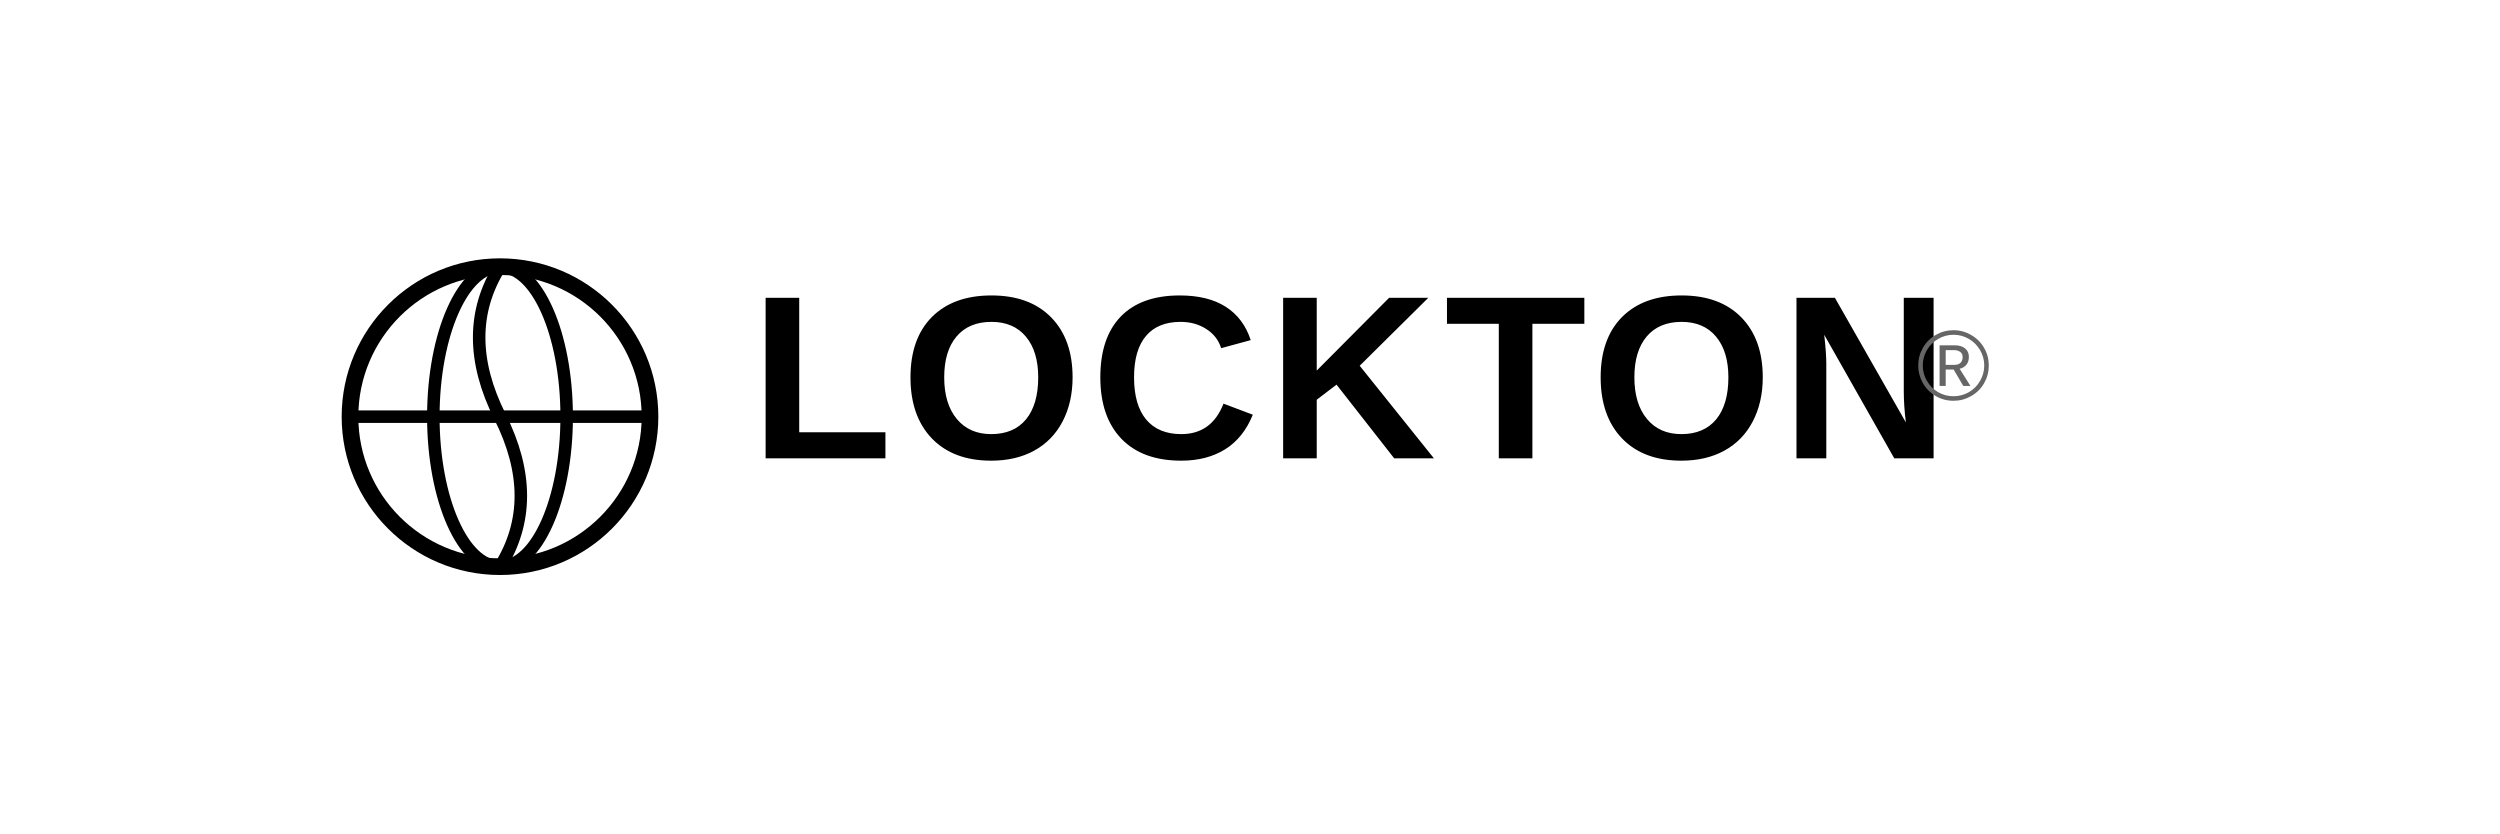
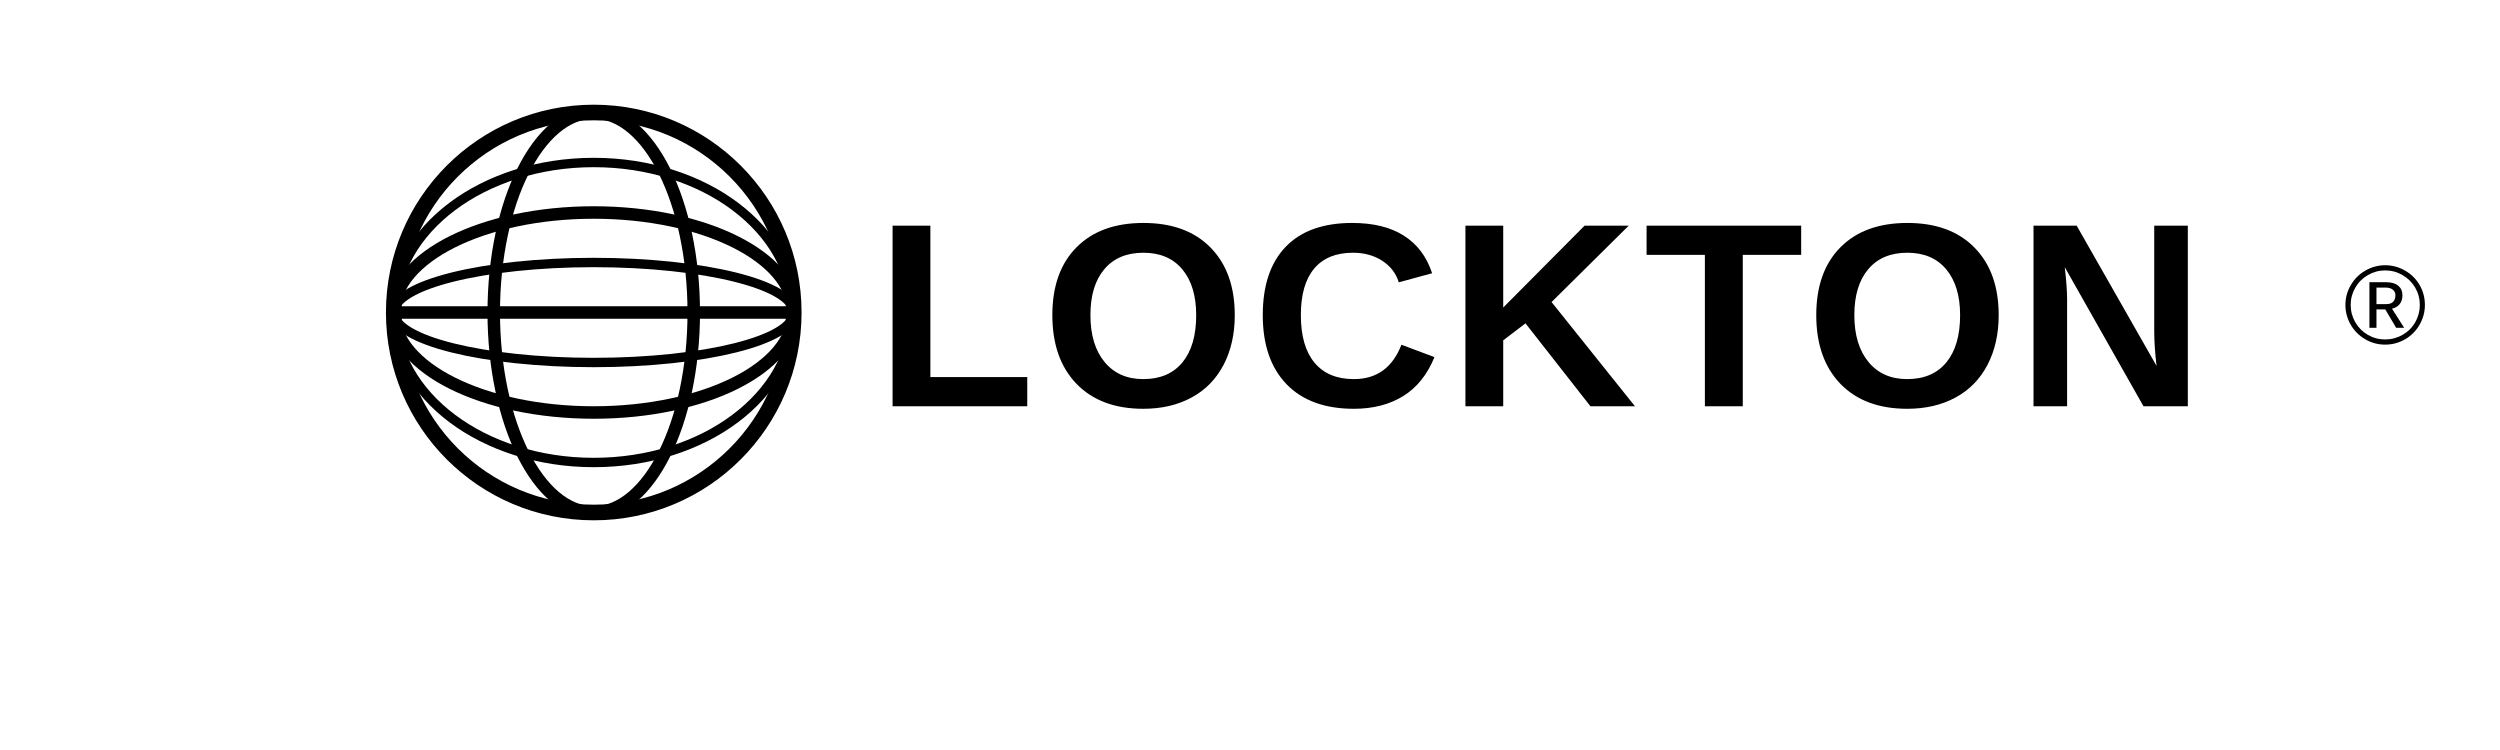
- <svg xmlns="http://www.w3.org/2000/svg" viewBox="0 0 300 100">
-   <g transform="translate(40, 30)">
-     <circle cx="20" cy="20" r="18" fill="none" stroke="#000" stroke-width="2" />
-     <ellipse cx="20" cy="20" rx="8" ry="18" fill="none" stroke="#000" stroke-width="1.5" />
-     <line x1="2" y1="20" x2="38" y2="20" stroke="#000" stroke-width="1.5" />
-     <path d="M20,2 Q15,10 20,20 Q25,30 20,38" fill="none" stroke="#000" stroke-width="1.5" />
+ <svg xmlns="http://www.w3.org/2000/svg" viewBox="0 0 400 120">
+   <g transform="translate(60, 15)">
+     <circle cx="35" cy="35" r="32" fill="none" stroke="#000000" stroke-width="2.5" />
+     <ellipse cx="35" cy="35" rx="32" ry="16" fill="none" stroke="#000000" stroke-width="2" />
+     <ellipse cx="35" cy="35" rx="16" ry="32" fill="none" stroke="#000000" stroke-width="2" />
+     <line x1="3" y1="35" x2="67" y2="35" stroke="#000000" stroke-width="2" />
+     <ellipse cx="35" cy="35" rx="32" ry="8" fill="none" stroke="#000000" stroke-width="1.5" />
+     <ellipse cx="35" cy="35" rx="32" ry="24" fill="none" stroke="#000000" stroke-width="1.5" />
  </g>
-   <text x="90" y="55" font-family="Arial, sans-serif" font-size="28" font-weight="700" fill="#000" letter-spacing="1">LOCKTON</text>
-   <text x="230" y="48" font-family="Arial, sans-serif" font-size="12" fill="#666">®</text>
+   <g transform="translate(140, 0)">
+     <text x="0" y="65" font-family="Arial, sans-serif" font-size="42" font-weight="900" fill="#000000" letter-spacing="1">LOCKTON</text>
+     <text x="235" y="55" font-family="Arial, sans-serif" font-size="18" fill="#000000">®</text>
+   </g>
</svg>
